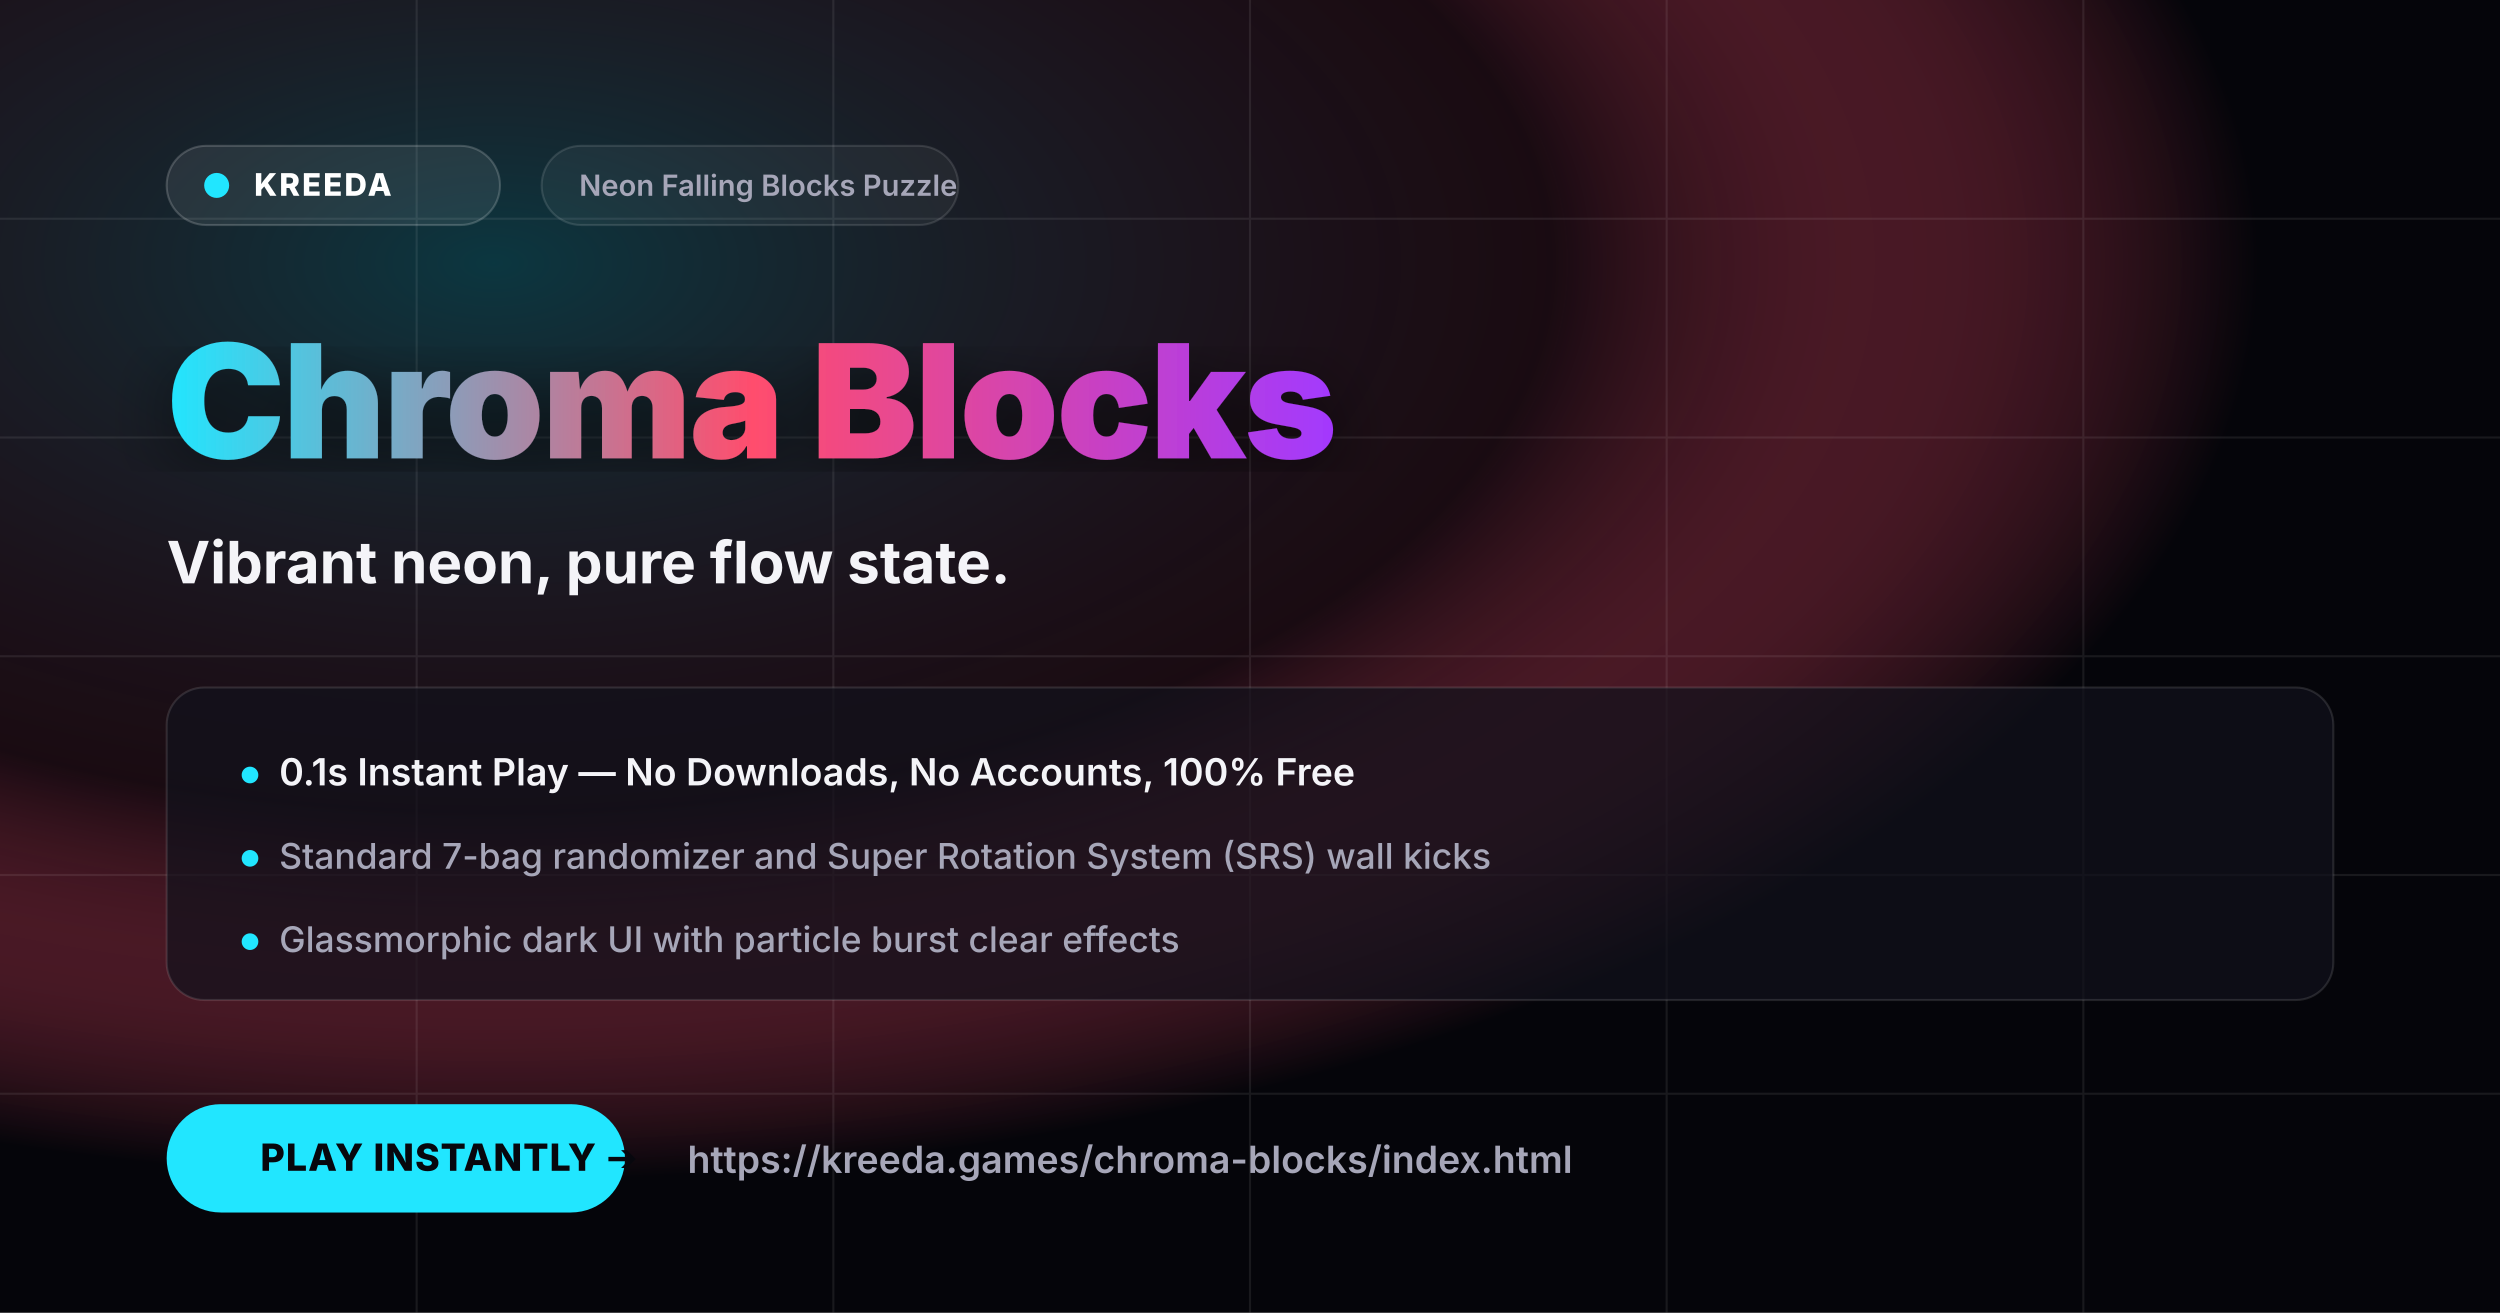
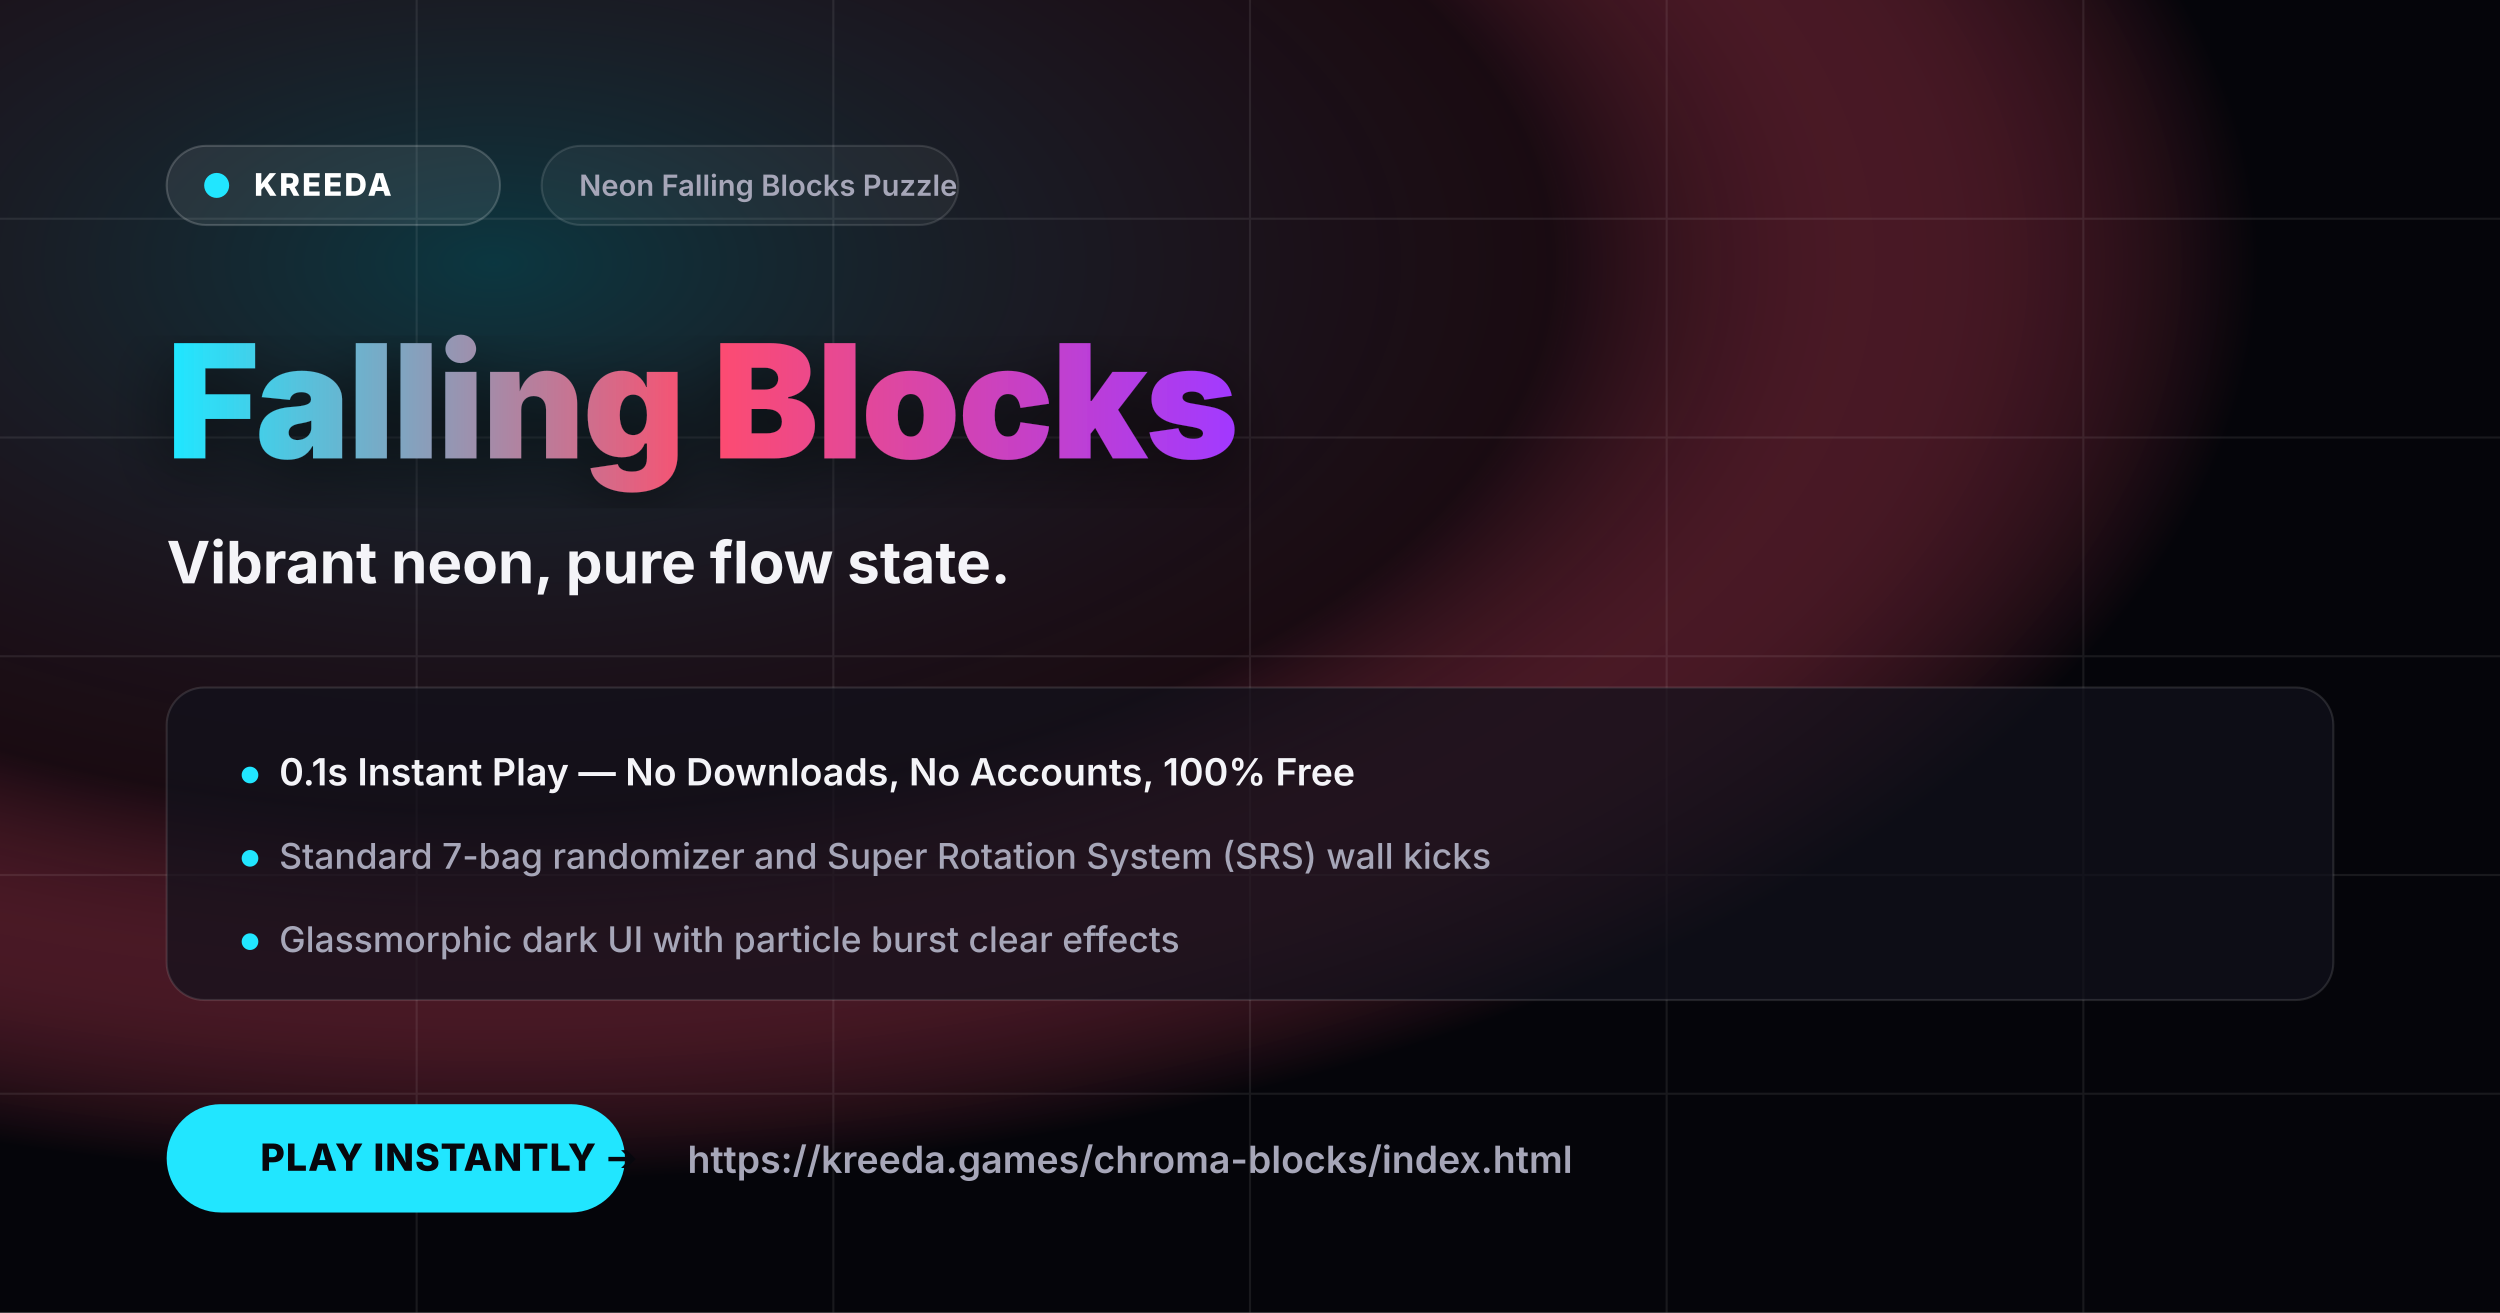
<svg xmlns="http://www.w3.org/2000/svg" viewBox="0 0 1200 630" width="1200" height="630">
  <defs>
    <radialGradient id="bgGlow" cx="20%" cy="20%" r="70%">
      <stop offset="0%" stop-color="#21e6ff" stop-opacity="0.22" />
      <stop offset="60%" stop-color="#ff4d6d" stop-opacity="0.08" />
      <stop offset="100%" stop-color="#05050a" stop-opacity="1" />
    </radialGradient>
    <linearGradient id="textGrad" x1="0%" y1="0%" x2="100%" y2="0%">
      <stop offset="0%" stop-color="#21e6ff" />
      <stop offset="50%" stop-color="#ff4d6d" />
      <stop offset="100%" stop-color="#a239ff" />
    </linearGradient>
    <filter id="shadow" x="-10%" y="-10%" width="120%" height="120%">
      <feDropShadow dx="0" dy="8" stdDeviation="16" flood-color="#000000" flood-opacity="0.6" />
    </filter>
  </defs>
  <rect width="1200" height="630" fill="#05050a" />
  <rect width="1200" height="630" fill="url(#bgGlow)" />
  <g opacity="0.08" stroke="#ffffff" stroke-width="1">
    <line x1="0" y1="105" x2="1200" y2="105" />
    <line x1="0" y1="210" x2="1200" y2="210" />
    <line x1="0" y1="315" x2="1200" y2="315" />
    <line x1="0" y1="420" x2="1200" y2="420" />
    <line x1="0" y1="525" x2="1200" y2="525" />
    <line x1="200" y1="0" x2="200" y2="630" />
    <line x1="400" y1="0" x2="400" y2="630" />
    <line x1="600" y1="0" x2="600" y2="630" />
    <line x1="800" y1="0" x2="800" y2="630" />
    <line x1="1000" y1="0" x2="1000" y2="630" />
  </g>
  <g transform="translate(80, 70)">
    <rect width="160" height="38" rx="19" fill="rgba(255,255,255,0.08)" stroke="rgba(255,255,255,0.18)" stroke-width="1" />
    <circle cx="24" cy="19" r="6" fill="#21e6ff" />
    <text x="42" y="24" fill="#ffffff" font-family="-apple-system, system-ui, sans-serif" font-weight="800" font-size="15" letter-spacing="1">KREEDA</text>
  </g>
  <g transform="translate(260, 70)">
    <rect width="200" height="38" rx="19" fill="rgba(255,255,255,0.05)" stroke="rgba(255,255,255,0.12)" stroke-width="1" />
    <text x="18" y="24" fill="#a6a6b8" font-family="-apple-system, system-ui, sans-serif" font-weight="600" font-size="14">Neon Falling Blocks Puzzle</text>
  </g>
-   <text x="80" y="220" fill="url(#textGrad)" font-family="-apple-system, system-ui, sans-serif" font-weight="900" font-size="76" letter-spacing="-1" filter="url(#shadow)">Chroma Blocks</text>
+   <text x="80" y="220" fill="url(#textGrad)" font-family="-apple-system, system-ui, sans-serif" font-weight="900" font-size="76" letter-spacing="-1" filter="url(#shadow)">Falling Blocks</text>
  <text x="80" y="280" fill="#f4f4f8" font-family="-apple-system, system-ui, sans-serif" font-weight="700" font-size="28" letter-spacing="0">Vibrant neon, pure flow state.</text>
  <g transform="translate(80, 330)">
    <rect width="1040" height="150" rx="18" fill="rgba(18,18,28,0.7)" stroke="rgba(255,255,255,0.12)" stroke-width="1" />
    <g transform="translate(30, 42)">
      <circle cx="10" cy="0" r="4" fill="#21e6ff" />
      <text x="24" y="5" fill="#f4f4f8" font-family="-apple-system, system-ui, sans-serif" font-weight="600" font-size="18">0.1s Instant Play — No Downloads, No Accounts, 100% Free</text>
    </g>
    <g transform="translate(30, 82)">
      <circle cx="10" cy="0" r="4" fill="#21e6ff" />
      <text x="24" y="5" fill="#a6a6b8" font-family="-apple-system, system-ui, sans-serif" font-weight="500" font-size="17">Standard 7-bag randomizer and Super Rotation System (SRS) wall kicks</text>
    </g>
    <g transform="translate(30, 122)">
      <circle cx="10" cy="0" r="4" fill="#21e6ff" />
      <text x="24" y="5" fill="#a6a6b8" font-family="-apple-system, system-ui, sans-serif" font-weight="500" font-size="17">Glassmorphic dark UI with particle burst clear effects</text>
    </g>
  </g>
  <g transform="translate(80, 530)">
    <rect width="220" height="52" rx="26" fill="#21e6ff" />
    <text x="45" y="32" fill="#07070d" font-family="-apple-system, system-ui, sans-serif" font-weight="800" font-size="18" letter-spacing="0.5">PLAY INSTANTLY ➔</text>
  </g>
  <text x="330" y="563" fill="#a6a6b8" font-family="-apple-system, system-ui, sans-serif" font-weight="600" font-size="18">https://kreeda.games/chroma-blocks/index.html</text>
</svg>
